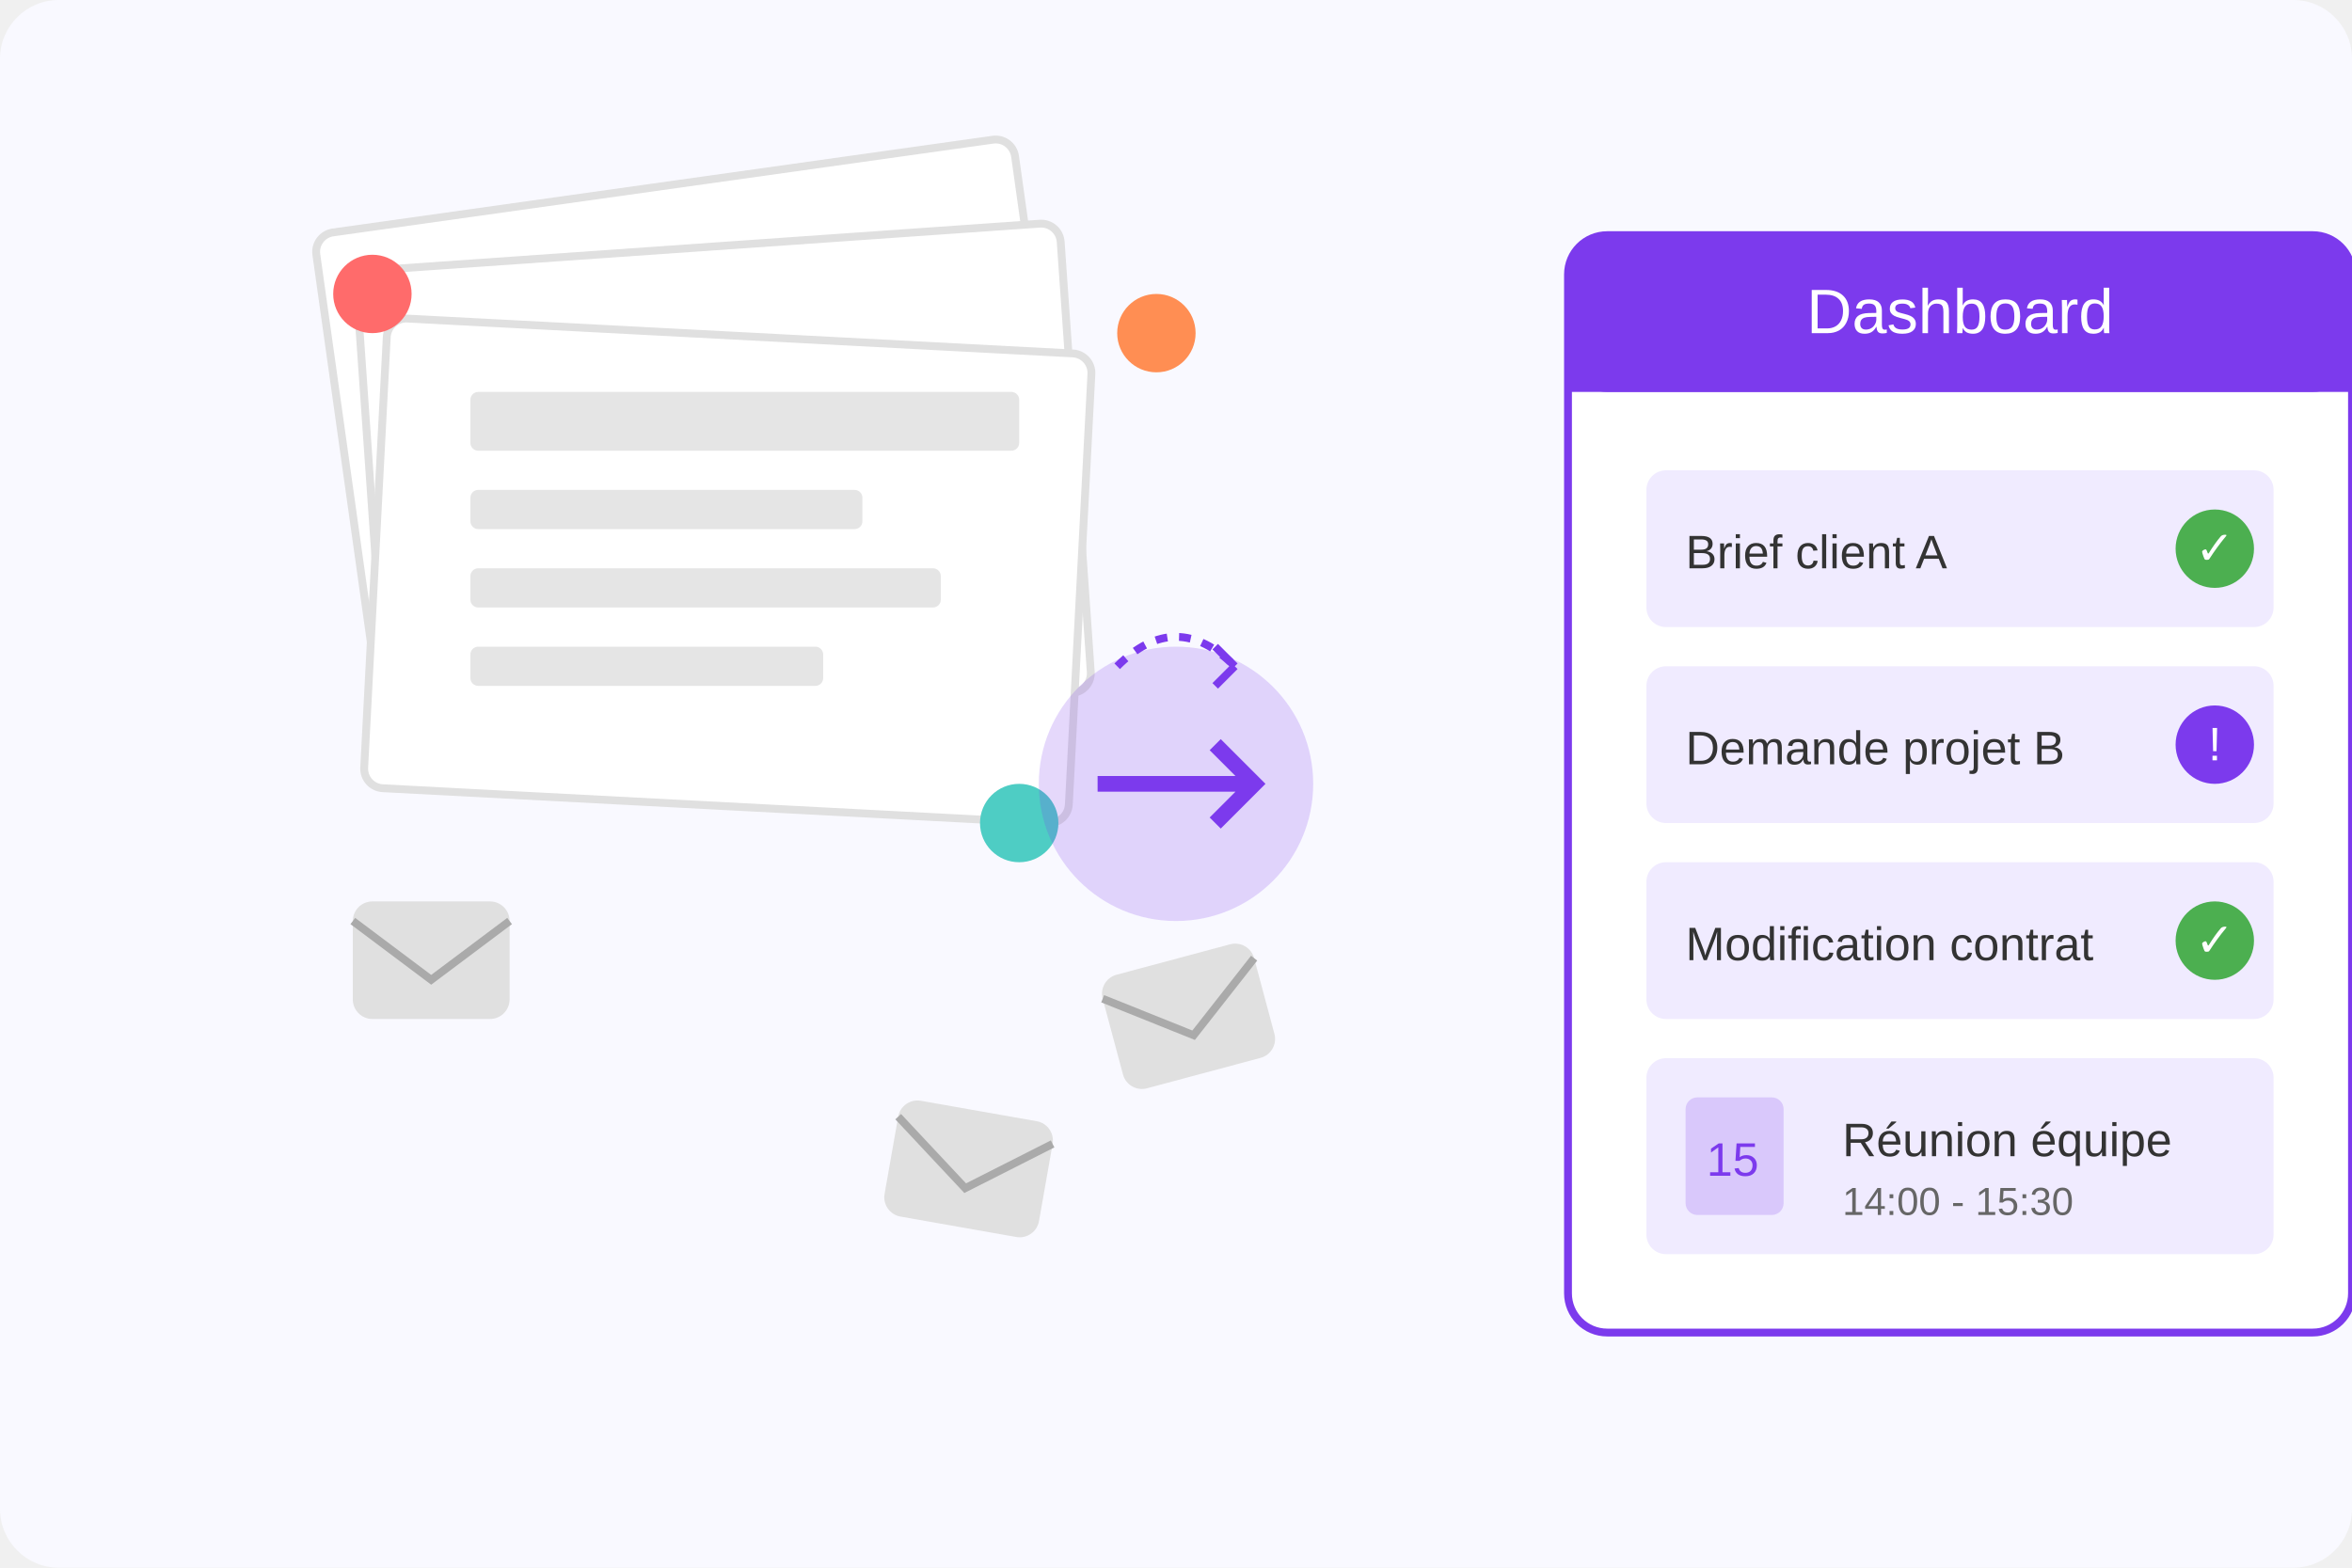
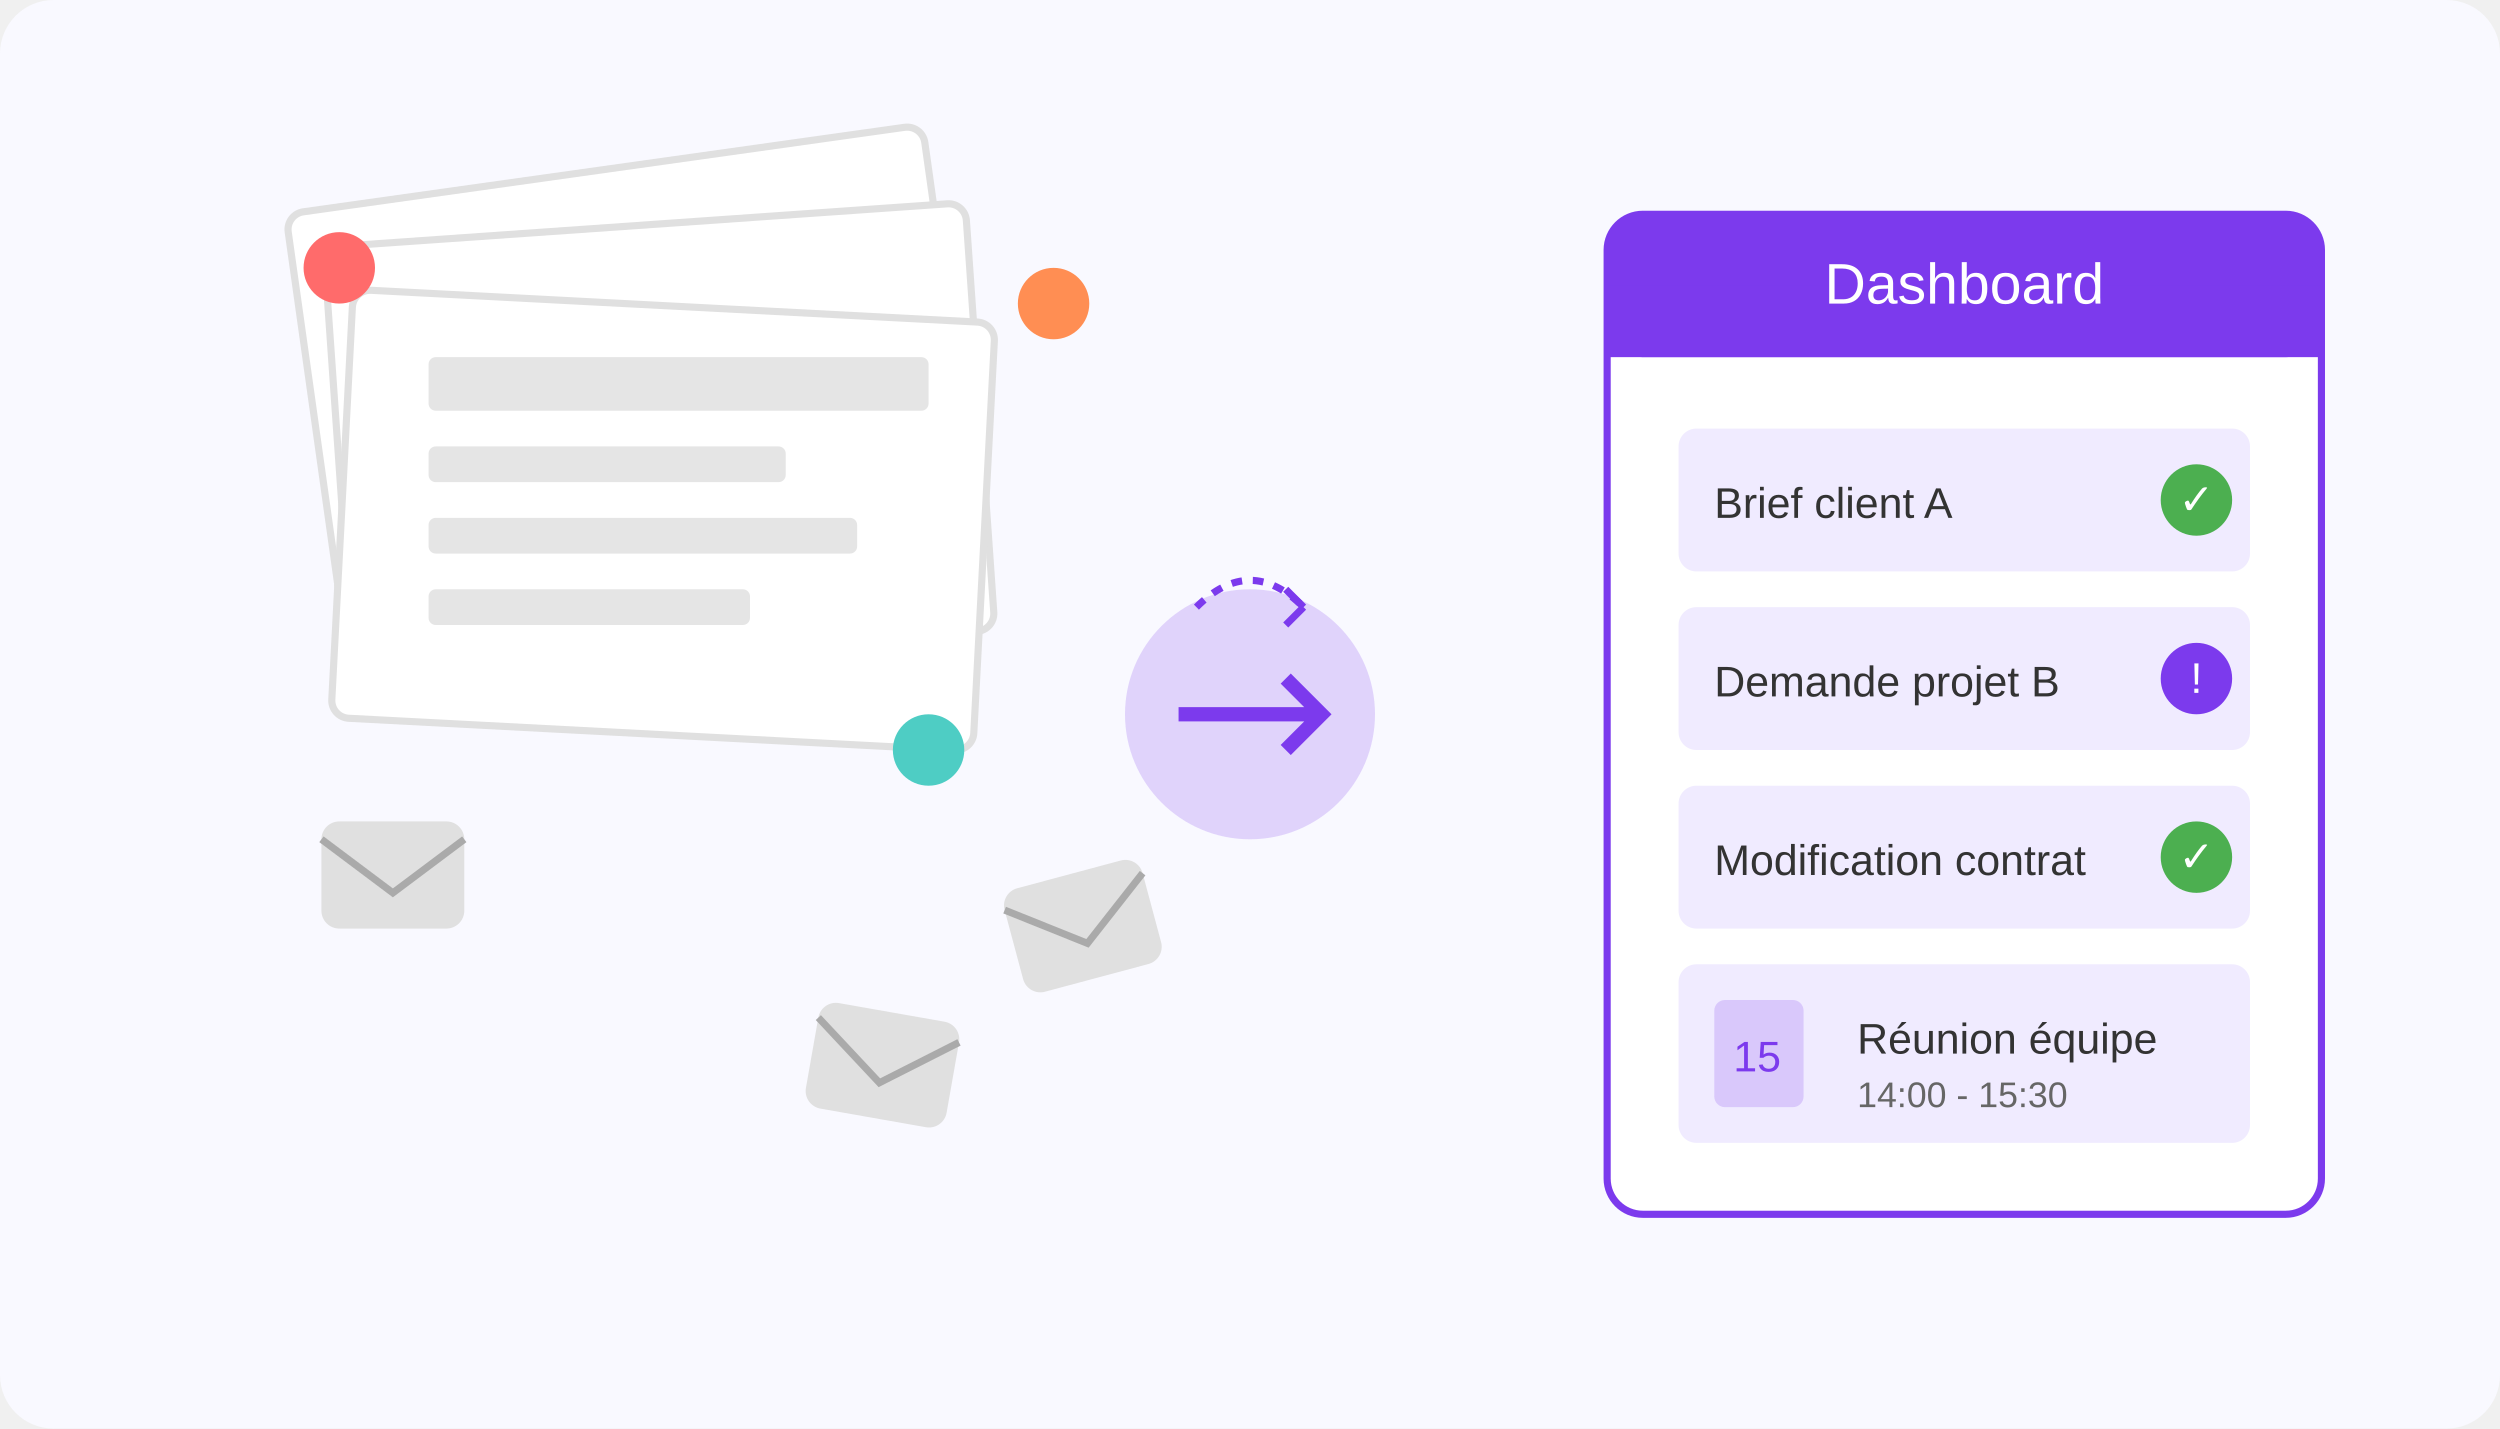
- <svg xmlns="http://www.w3.org/2000/svg" width="600" height="400" viewBox="0 0 600 400">
-   <rect width="600" height="400" fill="#f9f9ff" rx="15" ry="15" />
+ <svg xmlns="http://www.w3.org/2000/svg" width="700" height="400" viewBox="0 0 700 400">
+   <rect width="700" height="400" fill="#f9f9ff" rx="15" ry="15" />
  <g transform="translate(80, 60)">
    <rect x="0" y="0" width="180" height="120" fill="white" stroke="#e0e0e0" stroke-width="2" rx="5" ry="5" transform="rotate(-8)" />
    <rect x="10" y="10" width="180" height="120" fill="white" stroke="#e0e0e0" stroke-width="2" rx="5" ry="5" transform="rotate(-4)" />
    <rect x="20" y="20" width="180" height="120" fill="white" stroke="#e0e0e0" stroke-width="2" rx="5" ry="5" transform="rotate(3)" />
    <g transform="translate(40, 40)">
      <rect x="0" y="0" width="140" height="15" fill="#e5e5e5" rx="2" ry="2" />
      <rect x="0" y="25" width="100" height="10" fill="#e5e5e5" rx="2" ry="2" />
      <rect x="0" y="45" width="120" height="10" fill="#e5e5e5" rx="2" ry="2" />
      <rect x="0" y="65" width="90" height="10" fill="#e5e5e5" rx="2" ry="2" />
    </g>
    <circle cx="15" cy="15" r="10" fill="#FF6B6B" />
    <circle cx="215" cy="25" r="10" fill="#FF8E53" />
    <circle cx="180" cy="150" r="10" fill="#4ECDC4" />
    <g transform="translate(10, 170)">
      <rect width="40" height="30" fill="#e0e0e0" rx="5" ry="5" />
      <path d="M0,5 L20,20 L40,5" stroke="#aaa" stroke-width="2" fill="none" />
    </g>
    <g transform="translate(200, 190) rotate(-15)">
      <rect width="40" height="30" fill="#e0e0e0" rx="5" ry="5" />
      <path d="M0,5 L20,20 L40,5" stroke="#aaa" stroke-width="2" fill="none" />
    </g>
    <g transform="translate(150, 220) rotate(10)">
      <rect width="40" height="30" fill="#e0e0e0" rx="5" ry="5" />
      <path d="M0,5 L20,20 L40,5" stroke="#aaa" stroke-width="2" fill="none" />
    </g>
  </g>
-   <g transform="translate(300, 200)">
+   <g transform="translate(350, 200)">
    <circle cx="0" cy="0" r="35" fill="#7C3AED" opacity="0.2" />
    <path d="M-20,0 L20,0 M10,-10 L20,0 L10,10" stroke="#7C3AED" stroke-width="4" fill="none" />
    <g transform="translate(-15, -30)">
      <path d="M0,0 C10,-10 20,-10 30,0" stroke="#7C3AED" stroke-width="2" stroke-dasharray="3,3" fill="none" />
      <path d="M30,0 L25,-5 M30,0 L25,5" stroke="#7C3AED" stroke-width="2" fill="none" />
      <animateTransform attributeName="transform" type="translate" values="-15,-30; -10,-30; -15,-30" dur="2s" repeatCount="indefinite" />
    </g>
  </g>
-   <g transform="translate(400, 60)">
+   <g transform="translate(450, 60)">
    <rect x="0" y="0" width="200" height="280" fill="white" stroke="#7C3AED" stroke-width="2" rx="10" ry="10" />
    <rect x="0" y="0" width="200" height="40" fill="#7C3AED" rx="10" ry="10" />
    <rect x="0" y="20" width="200" height="20" fill="#7C3AED" />
    <text x="100" y="25" font-family="Arial" font-size="16" fill="white" text-anchor="middle">Dashboard</text>
    <g transform="translate(20, 60)">
      <rect x="0" y="0" width="160" height="40" fill="#F0EBFF" rx="5" ry="5" />
      <text x="10" y="25" font-family="Arial" font-size="12" fill="#333">Brief client A</text>
      <circle cx="145" cy="20" r="10" fill="#4CAF50" />
      <text x="145" y="24" font-family="Arial" font-size="12" fill="white" text-anchor="middle">✓</text>
    </g>
    <g transform="translate(20, 110)">
      <rect x="0" y="0" width="160" height="40" fill="#F0EBFF" rx="5" ry="5" />
      <text x="10" y="25" font-family="Arial" font-size="12" fill="#333">Demande projet B</text>
      <circle cx="145" cy="20" r="10" fill="#7C3AED" />
      <text x="145" y="24" font-family="Arial" font-size="12" fill="white" text-anchor="middle">!</text>
    </g>
    <g transform="translate(20, 160)">
      <rect x="0" y="0" width="160" height="40" fill="#F0EBFF" rx="5" ry="5" />
      <text x="10" y="25" font-family="Arial" font-size="12" fill="#333">Modification contrat</text>
      <circle cx="145" cy="20" r="10" fill="#4CAF50" />
      <text x="145" y="24" font-family="Arial" font-size="12" fill="white" text-anchor="middle">✓</text>
    </g>
    <g transform="translate(20, 210)">
      <rect x="0" y="0" width="160" height="50" fill="#F0EBFF" rx="5" ry="5" />
      <rect x="10" y="10" width="25" height="30" fill="#7C3AED" opacity="0.2" rx="3" ry="3" />
      <text x="22" y="30" font-family="Arial" font-size="12" fill="#7C3AED" text-anchor="middle">15</text>
      <text x="50" y="25" font-family="Arial" font-size="12" fill="#333">Réunion équipe</text>
      <text x="50" y="40" font-family="Arial" font-size="10" fill="#666">14:00 - 15:30</text>
    </g>
  </g>
</svg>
